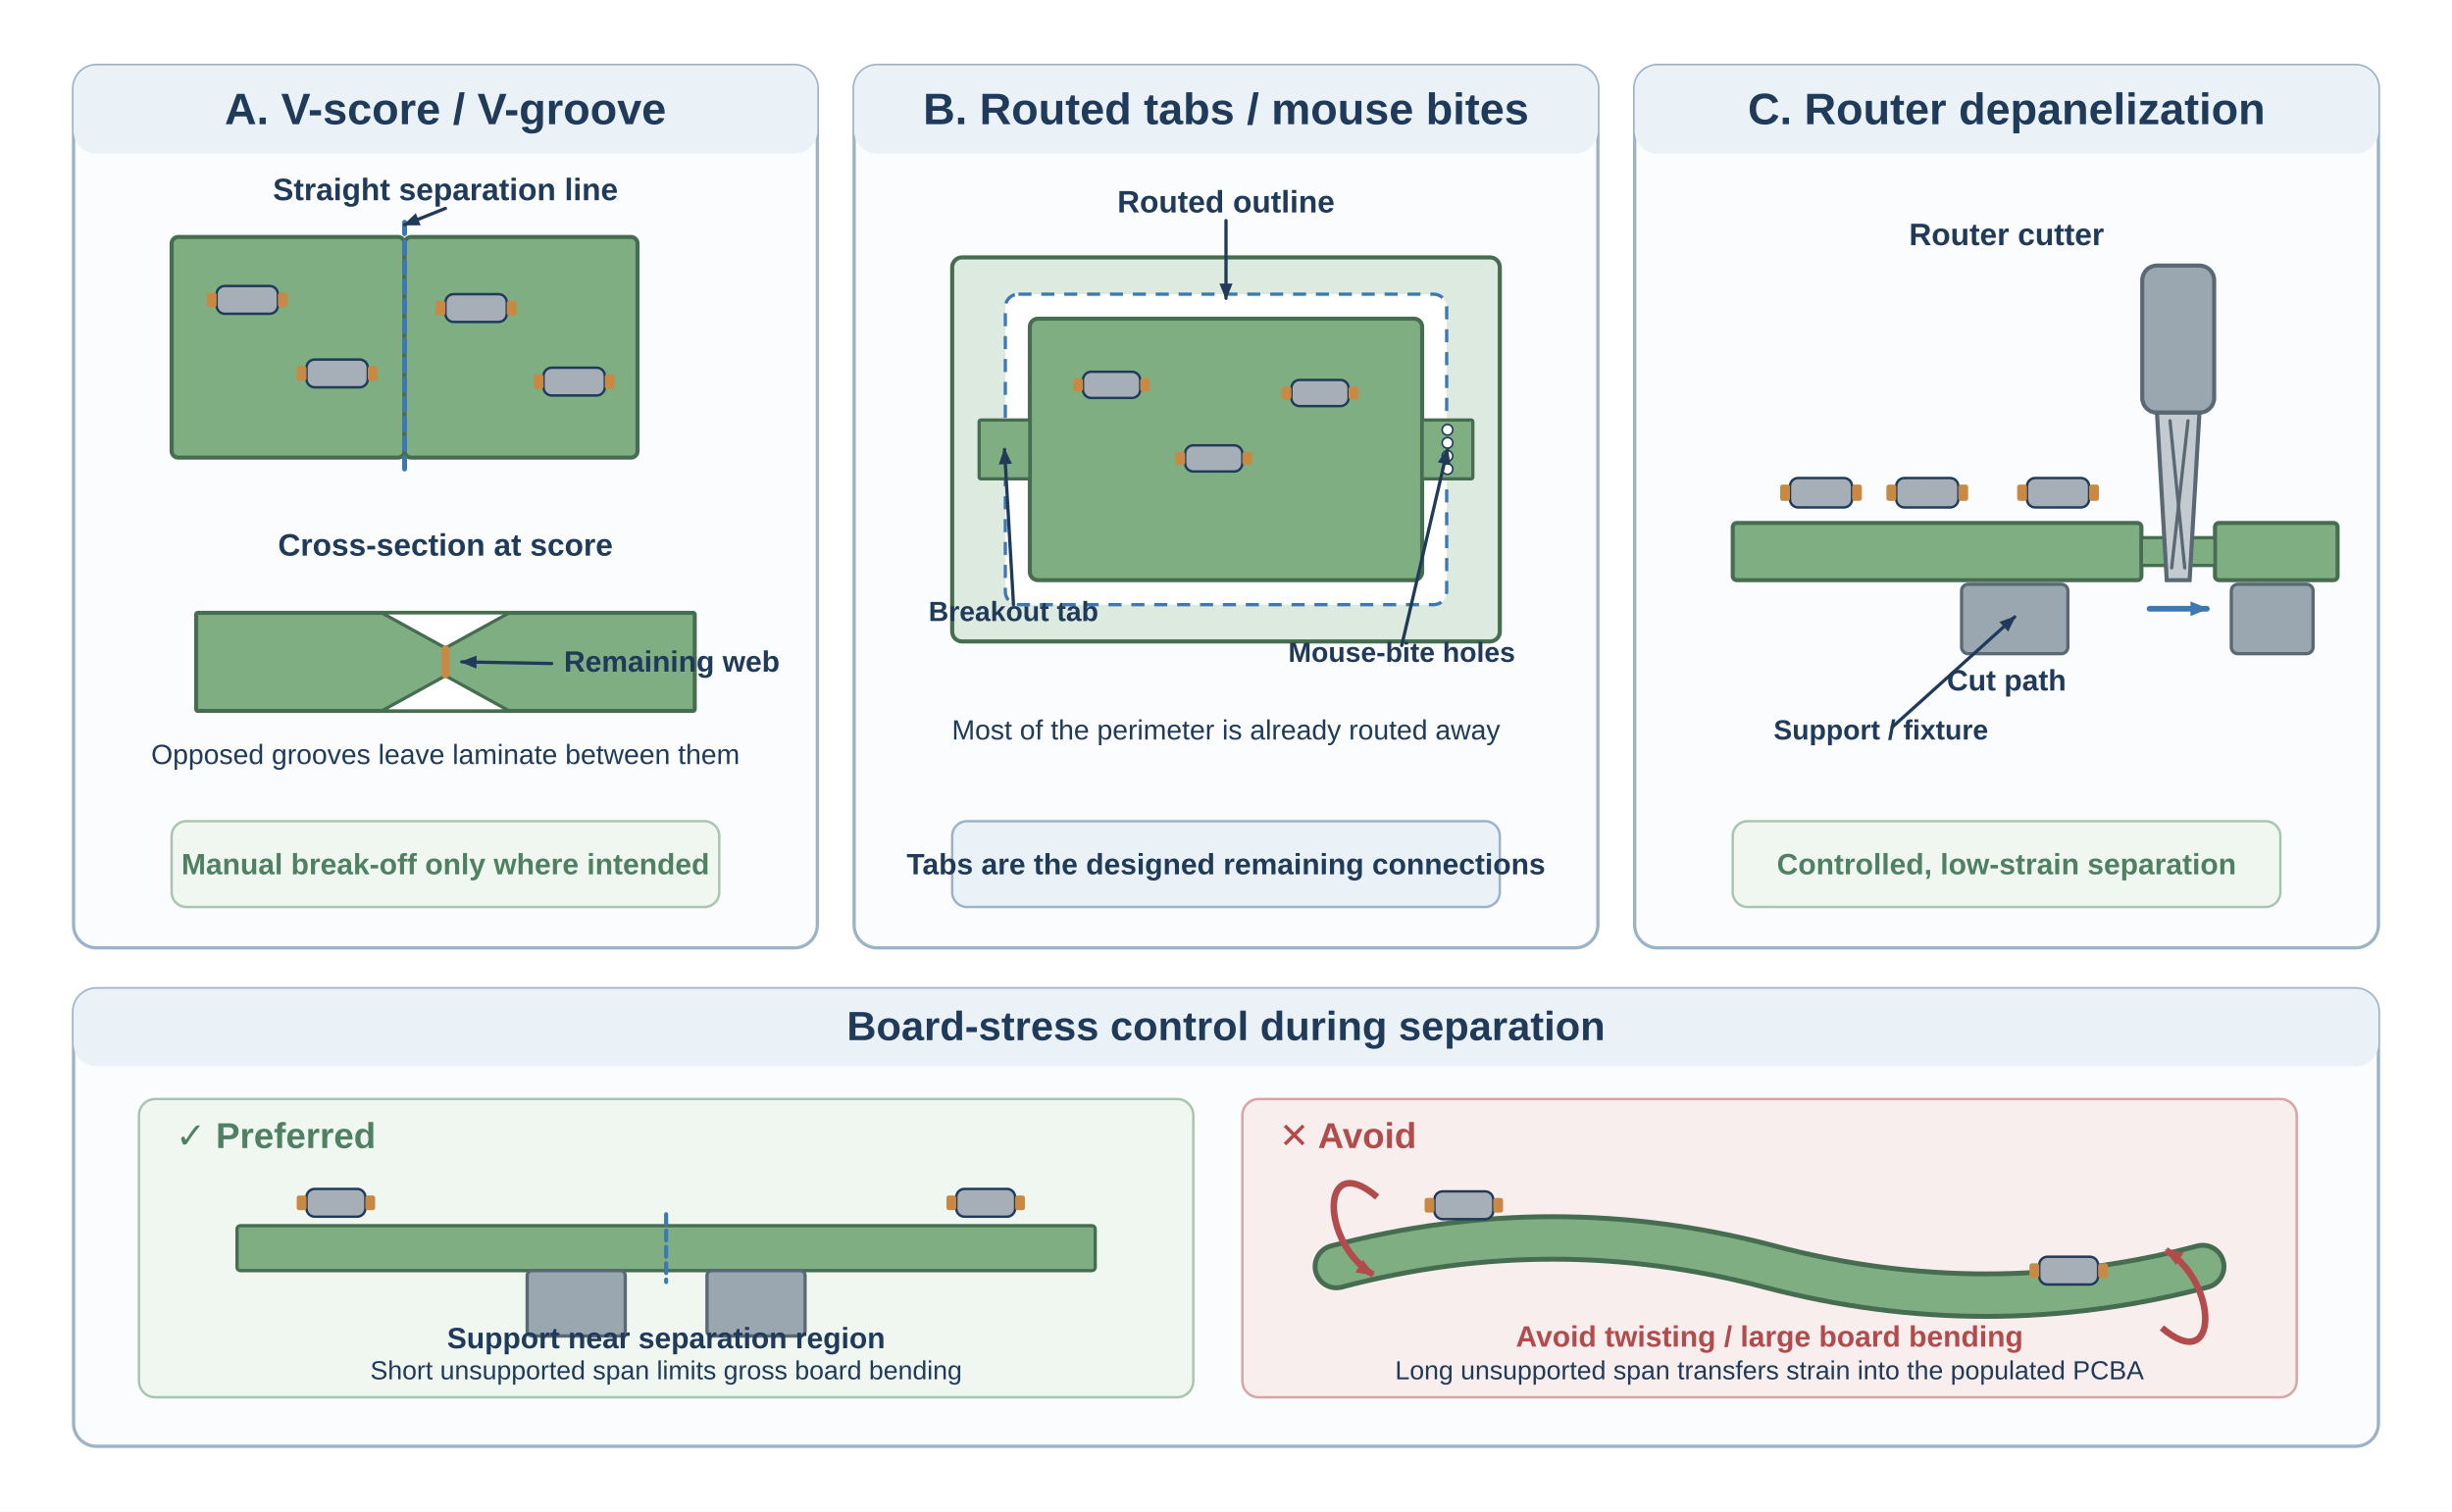
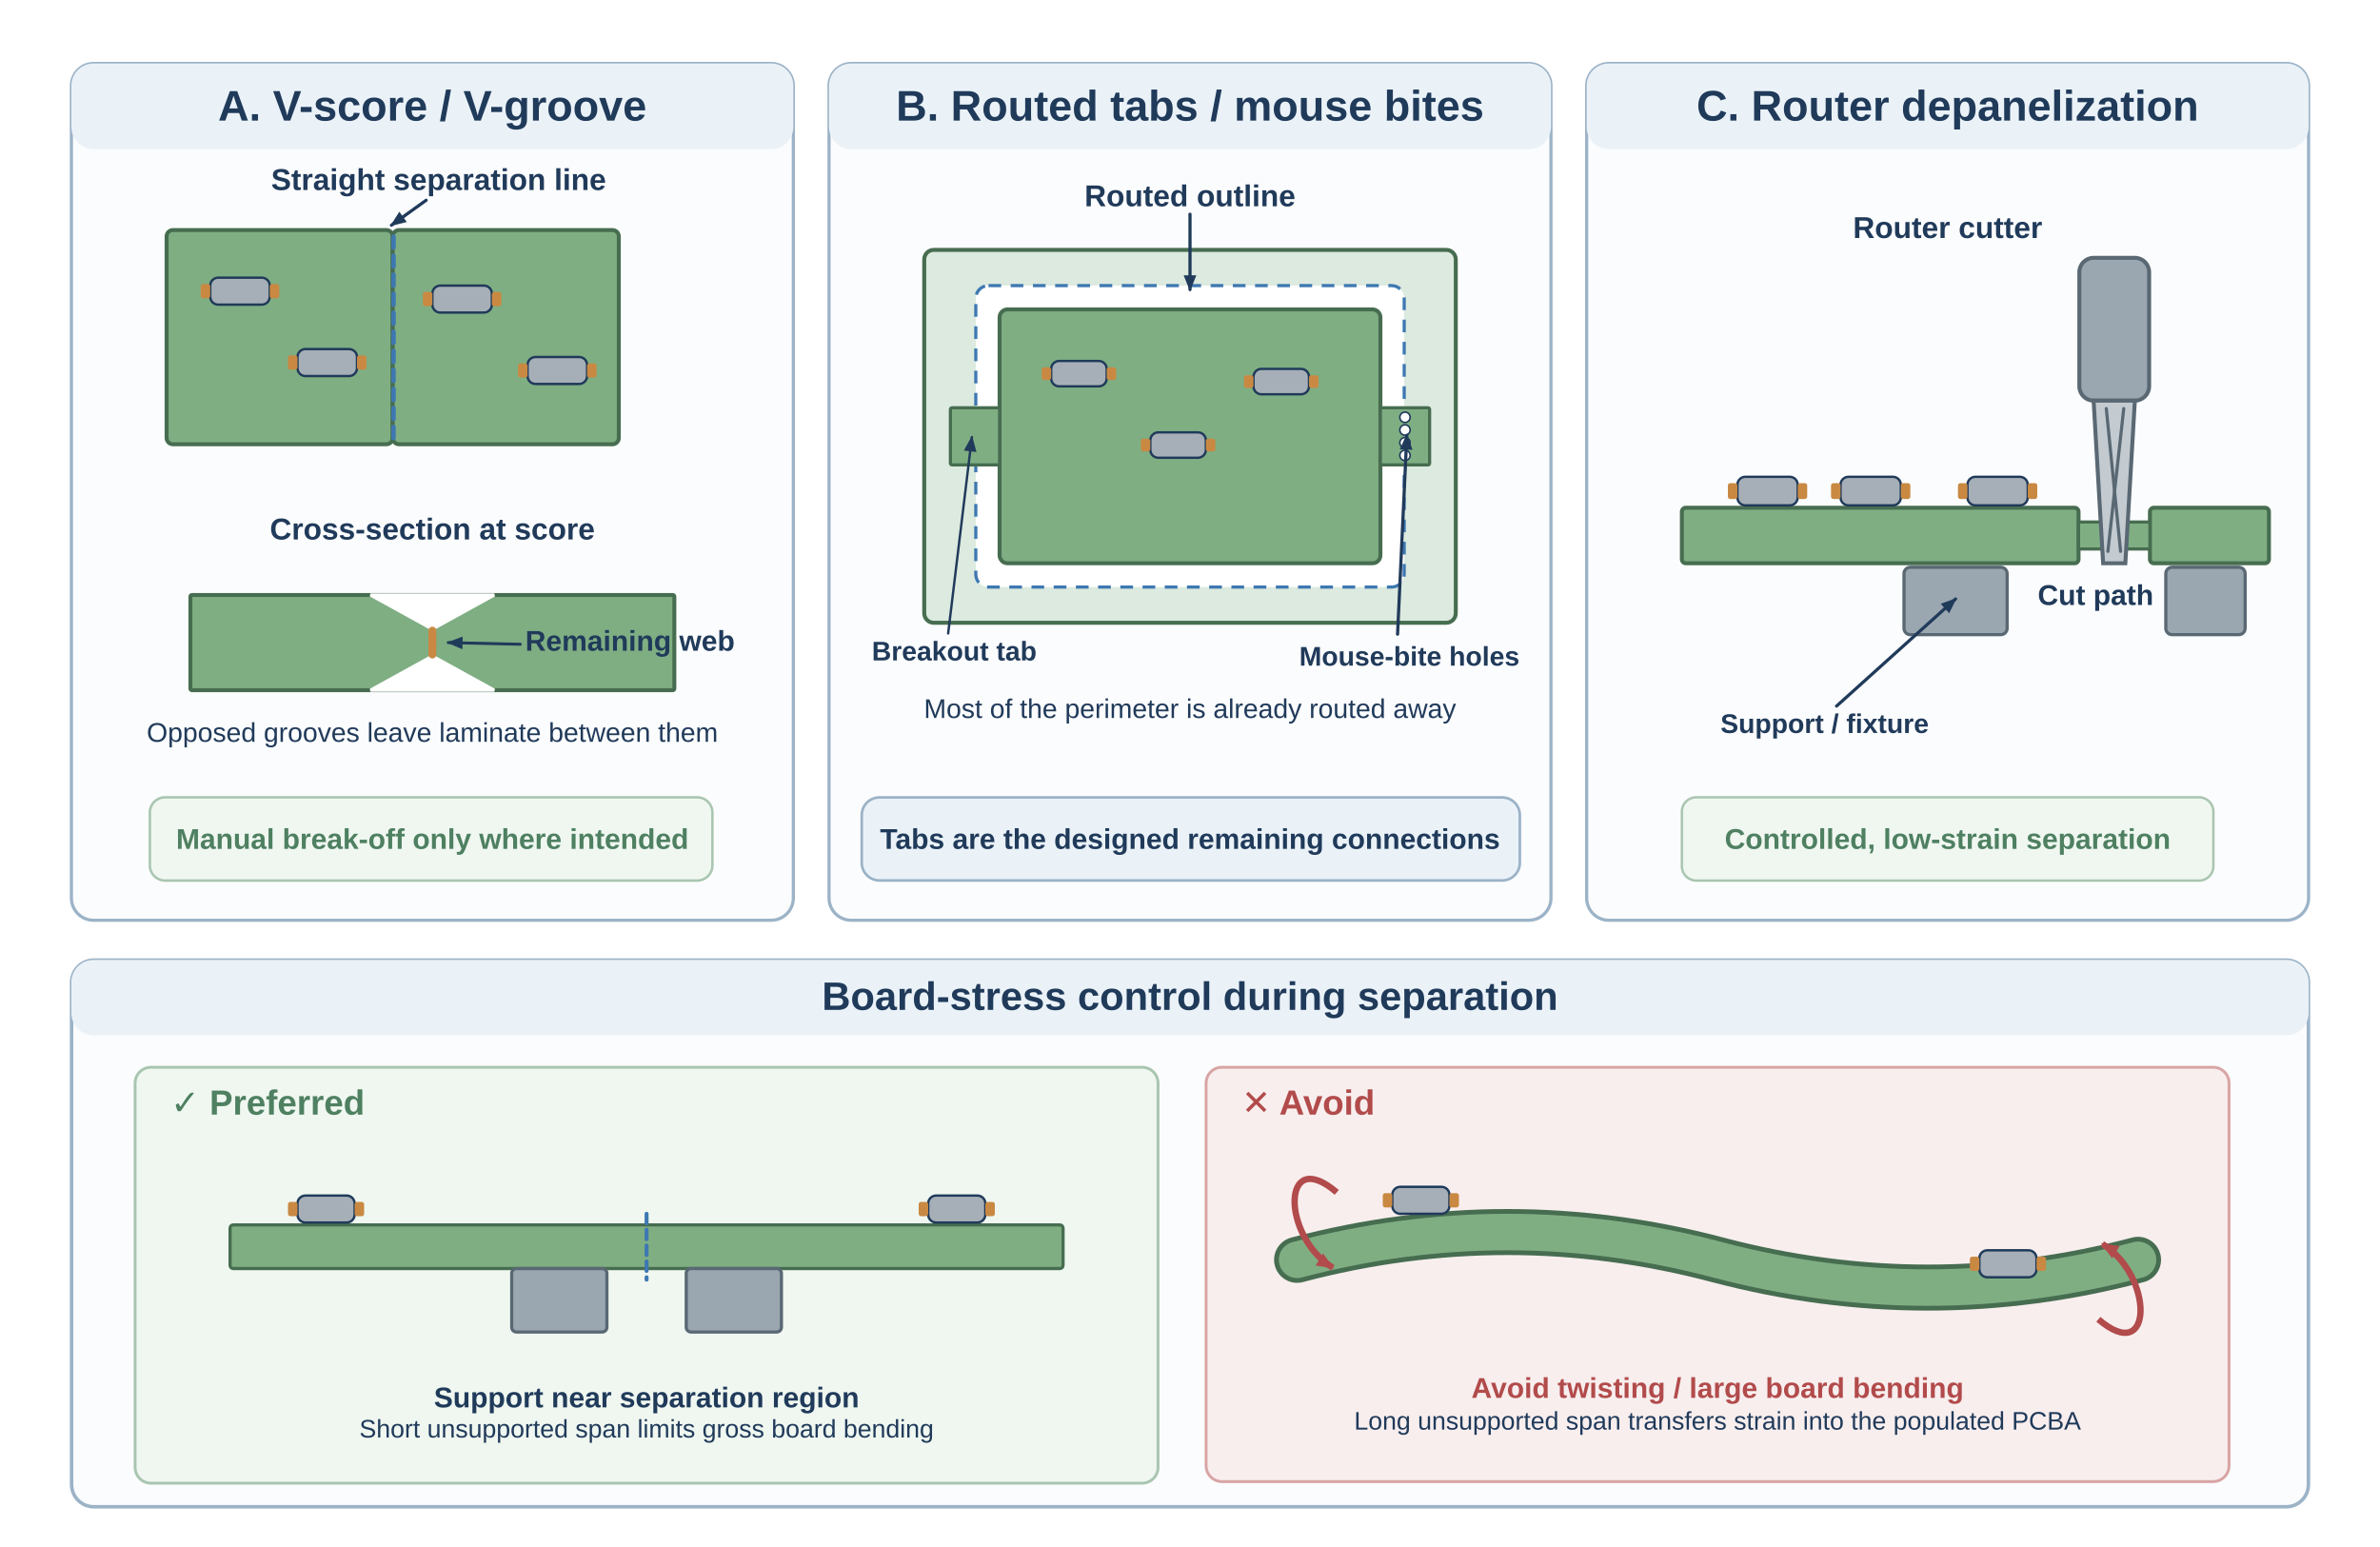
- <svg xmlns="http://www.w3.org/2000/svg" width="3000" height="1850" viewBox="0 0 3000 1850" preserveAspectRatio="xMidYMid meet">
-   <defs>
+ <svg xmlns="http://www.w3.org/2000/svg" width="3000" height="1950" viewBox="0 0 3000 1950" preserveAspectRatio="xMidYMid" version="1.1" id="svg85">
+   <defs id="defs3">
    <marker id="arrowBlue" markerUnits="userSpaceOnUse" markerWidth="24" markerHeight="18" refX="20" refY="9" orient="auto">
-       <path d="M0,0 L22,9 L0,18 z" fill="#3E78B2" />
+       <path d="M 0,0 22,9 0,18 Z" fill="#3e78b2" id="path1" />
    </marker>
    <marker id="arrowNavy" markerUnits="userSpaceOnUse" markerWidth="22" markerHeight="16" refX="18" refY="8" orient="auto">
-       <path d="M0,0 L20,8 L0,16 z" fill="#203A5A" />
+       <path d="M 0,0 20,8 0,16 Z" fill="#203a5a" id="path2" />
    </marker>
    <marker id="arrowWarn" markerUnits="userSpaceOnUse" markerWidth="24" markerHeight="18" refX="20" refY="9" orient="auto">
-       <path d="M0,0 L22,9 L0,18 z" fill="#B24B4B" />
+       <path d="M 0,0 22,9 0,18 Z" fill="#b24b4b" id="path3" />
    </marker>
  </defs>
-   <rect x="0" y="0" width="3000" height="1850" fill="#ffffff" />
-   <rect x="90" y="80" width="910.0" height="1080" rx="28" fill="#FBFCFD" stroke="#9CB3C7" stroke-width="4" />
-   <rect x="90" y="80" width="910.0" height="108" rx="28" fill="#EAF2F8" stroke="none" stroke-width="0" />
-   <text x="545.0" y="152" font-family="Arial, Helvetica, sans-serif" font-size="54" font-weight="700" fill="#203A5A" text-anchor="middle">
-     <tspan x="545.0" dy="0">A. V-score / V-groove</tspan>
+   <rect x="0" y="0" width="3000" height="1950" fill="#ffffff" id="rect3" style="stroke-width:1.027" />
+   <rect x="90" y="80" width="910" height="1080" rx="28" fill="#fbfcfd" stroke="#9cb3c7" stroke-width="4" id="rect4" />
+   <rect x="90" y="80" width="910" height="108" rx="28" fill="#eaf2f8" stroke="none" stroke-width="0" id="rect5" />
+   <text x="545" y="152" font-family="Arial, Helvetica, sans-serif" font-size="54px" font-weight="700" fill="#203a5a" text-anchor="middle" id="text5">
+     <tspan x="545" dy="0" id="tspan5">A. V-score / V-groove</tspan>
  </text>
-   <rect x="1045.0" y="80" width="910.0" height="1080" rx="28" fill="#FBFCFD" stroke="#9CB3C7" stroke-width="4" />
-   <rect x="1045.0" y="80" width="910.0" height="108" rx="28" fill="#EAF2F8" stroke="none" stroke-width="0" />
-   <text x="1500.0" y="152" font-family="Arial, Helvetica, sans-serif" font-size="54" font-weight="700" fill="#203A5A" text-anchor="middle">
-     <tspan x="1500.0" dy="0">B. Routed tabs / mouse bites</tspan>
+   <rect x="1045" y="80" width="910" height="1080" rx="28" fill="#fbfcfd" stroke="#9cb3c7" stroke-width="4" id="rect6" />
+   <rect x="1045" y="80" width="910" height="108" rx="28" fill="#eaf2f8" stroke="none" stroke-width="0" id="rect7" />
+   <text x="1500" y="152" font-family="Arial, Helvetica, sans-serif" font-size="54px" font-weight="700" fill="#203a5a" text-anchor="middle" id="text7">
+     <tspan x="1500" dy="0" id="tspan7">B. Routed tabs / mouse bites</tspan>
  </text>
-   <rect x="2000.0" y="80" width="910.0" height="1080" rx="28" fill="#FBFCFD" stroke="#9CB3C7" stroke-width="4" />
-   <rect x="2000.0" y="80" width="910.0" height="108" rx="28" fill="#EAF2F8" stroke="none" stroke-width="0" />
-   <text x="2455.0" y="152" font-family="Arial, Helvetica, sans-serif" font-size="54" font-weight="700" fill="#203A5A" text-anchor="middle">
-     <tspan x="2455.0" dy="0">C. Router depanelization</tspan>
+   <rect x="2000" y="80" width="910" height="1080" rx="28" fill="#fbfcfd" stroke="#9cb3c7" stroke-width="4" id="rect8" />
+   <rect x="2000" y="80" width="910" height="108" rx="28" fill="#eaf2f8" stroke="none" stroke-width="0" id="rect9" />
+   <text x="2455" y="152" font-family="Arial, Helvetica, sans-serif" font-size="54px" font-weight="700" fill="#203a5a" text-anchor="middle" id="text9">
+     <tspan x="2455" dy="0" id="tspan9">C. Router depanelization</tspan>
  </text>
-   <g id="panel_vscore">
-     <rect x="210" y="290" width="285" height="270" rx="8" fill="#7FAE83" stroke="#476D50" stroke-width="5" />
-     <rect x="495" y="290" width="285" height="270" rx="8" fill="#7FAE83" stroke="#476D50" stroke-width="5" />
-     <rect x="265" y="350" width="75" height="34" rx="10" fill="#A6AFB7" stroke="#203A5A" stroke-width="3" />
-     <rect x="253" y="358" width="12" height="18" rx="3" fill="#C98942" stroke="none" stroke-width="0" />
-     <rect x="340" y="358" width="12" height="18" rx="3" fill="#C98942" stroke="none" stroke-width="0" />
-     <rect x="375" y="440" width="75" height="34" rx="10" fill="#A6AFB7" stroke="#203A5A" stroke-width="3" />
-     <rect x="363" y="448" width="12" height="18" rx="3" fill="#C98942" stroke="none" stroke-width="0" />
-     <rect x="450" y="448" width="12" height="18" rx="3" fill="#C98942" stroke="none" stroke-width="0" />
-     <rect x="545" y="360" width="75" height="34" rx="10" fill="#A6AFB7" stroke="#203A5A" stroke-width="3" />
-     <rect x="533" y="368" width="12" height="18" rx="3" fill="#C98942" stroke="none" stroke-width="0" />
-     <rect x="620" y="368" width="12" height="18" rx="3" fill="#C98942" stroke="none" stroke-width="0" />
-     <rect x="665" y="450" width="75" height="34" rx="10" fill="#A6AFB7" stroke="#203A5A" stroke-width="3" />
-     <rect x="653" y="458" width="12" height="18" rx="3" fill="#C98942" stroke="none" stroke-width="0" />
-     <rect x="740" y="458" width="12" height="18" rx="3" fill="#C98942" stroke="none" stroke-width="0" />
-     <line x1="495" y1="272" x2="495" y2="578" stroke="#3E78B2" stroke-width="6" stroke-linecap="round" stroke-dasharray="14 10" />
-     <text x="545.0" y="245" font-family="Arial, Helvetica, sans-serif" font-size="38" font-weight="600" fill="#203A5A" text-anchor="middle">
-       <tspan x="545.0" dy="0">Straight separation line</tspan>
-     </text>
-     <line x1="545.0" y1="255" x2="495" y2="275" stroke="#203A5A" stroke-width="4" stroke-linecap="round" marker-end="url(#arrowNavy)" />
-     <text x="545.0" y="680" font-family="Arial, Helvetica, sans-serif" font-size="38" font-weight="600" fill="#203A5A" text-anchor="middle">
-       <tspan x="545.0" dy="0">Cross-section at score</tspan>
-     </text>
-     <rect x="240.0" y="750" width="610" height="120" rx="2" fill="#7FAE83" stroke="#476D50" stroke-width="5" />
-     <path d="M 467.0,750 L 545.0,793 L 623.0,750 Z" fill="#ffffff" stroke="#476D50" stroke-width="4" />
-     <path d="M 467.0,870 L 545.0,827 L 623.0,870 Z" fill="#ffffff" stroke="#476D50" stroke-width="4" />
-     <line x1="545.0" y1="795" x2="545.0" y2="825" stroke="#C98942" stroke-width="10" stroke-linecap="round" />
-     <text x="690.0" y="822" font-family="Arial, Helvetica, sans-serif" font-size="36" font-weight="600" fill="#203A5A" text-anchor="start">
-       <tspan x="690.0" dy="0">Remaining web</tspan>
-     </text>
-     <line x1="675.0" y1="812" x2="565.0" y2="810" stroke="#203A5A" stroke-width="4" stroke-linecap="round" marker-end="url(#arrowNavy)" />
-     <text x="545.0" y="935" font-family="Arial, Helvetica, sans-serif" font-size="34" font-weight="400" fill="#203A5A" text-anchor="middle">
-       <tspan x="545.0" dy="0">Opposed grooves leave laminate between them</tspan>
-     </text>
-     <rect x="210" y="1005" width="670.0" height="105" rx="18" fill="#EFF7F0" stroke="#A9C5B0" stroke-width="3" />
-     <text x="545.0" y="1070" font-family="Arial, Helvetica, sans-serif" font-size="36" font-weight="600" fill="#4E8061" text-anchor="middle">
-       <tspan x="545.0" dy="0">Manual break-off only where intended</tspan>
-     </text>
-   </g>
-   <g id="panel_tabs">
-     <rect x="1165.0" y="315" width="670.0" height="470" rx="12" fill="#DCEADF" stroke="#476D50" stroke-width="5" />
-     <rect x="1230.0" y="360" width="540.0" height="380" rx="16" fill="#ffffff" stroke="#3E78B2" stroke-width="4" stroke-dasharray="16 12" />
-     <rect x="1260.0" y="390" width="480.0" height="320" rx="10" fill="#7FAE83" stroke="#476D50" stroke-width="5" />
-     <rect x="1198.0" y="514.0" width="62" height="72" rx="2" fill="#7FAE83" stroke="#476D50" stroke-width="4" />
-     <rect x="1740.0" y="514.0" width="62" height="72" rx="2" fill="#7FAE83" stroke="#476D50" stroke-width="4" />
-     <circle cx="1771.0" cy="526.0" r="6.5" fill="#ffffff" stroke="#203A5A" stroke-width="2" />
-     <circle cx="1771.0" cy="542.0" r="6.5" fill="#ffffff" stroke="#203A5A" stroke-width="2" />
-     <circle cx="1771.0" cy="558.0" r="6.5" fill="#ffffff" stroke="#203A5A" stroke-width="2" />
-     <circle cx="1771.0" cy="574.0" r="6.5" fill="#ffffff" stroke="#203A5A" stroke-width="2" />
-     <rect x="1325.0" y="455" width="70" height="32" rx="10" fill="#A6AFB7" stroke="#203A5A" stroke-width="3" />
-     <rect x="1313.0" y="463" width="12" height="16" rx="3" fill="#C98942" stroke="none" stroke-width="0" />
-     <rect x="1395.0" y="463" width="12" height="16" rx="3" fill="#C98942" stroke="none" stroke-width="0" />
-     <rect x="1450.0" y="545" width="70" height="32" rx="10" fill="#A6AFB7" stroke="#203A5A" stroke-width="3" />
-     <rect x="1438.0" y="553" width="12" height="16" rx="3" fill="#C98942" stroke="none" stroke-width="0" />
-     <rect x="1520.0" y="553" width="12" height="16" rx="3" fill="#C98942" stroke="none" stroke-width="0" />
-     <rect x="1580.0" y="465" width="70" height="32" rx="10" fill="#A6AFB7" stroke="#203A5A" stroke-width="3" />
-     <rect x="1568.0" y="473" width="12" height="16" rx="3" fill="#C98942" stroke="none" stroke-width="0" />
-     <rect x="1650.0" y="473" width="12" height="16" rx="3" fill="#C98942" stroke="none" stroke-width="0" />
-     <text x="1500.0" y="260" font-family="Arial, Helvetica, sans-serif" font-size="38" font-weight="600" fill="#203A5A" text-anchor="middle">
-       <tspan x="1500.0" dy="0">Routed outline</tspan>
-     </text>
-     <line x1="1500.0" y1="270" x2="1500.0" y2="365" stroke="#203A5A" stroke-width="4" stroke-linecap="round" marker-end="url(#arrowNavy)" />
-     <text x="1240.0" y="760" font-family="Arial, Helvetica, sans-serif" font-size="34" font-weight="600" fill="#203A5A" text-anchor="middle">
-       <tspan x="1240.0" dy="0">Breakout tab</tspan>
-     </text>
-     <line x1="1240.0" y1="740" x2="1229.0" y2="550.0" stroke="#203A5A" stroke-width="4" stroke-linecap="round" marker-end="url(#arrowNavy)" />
-     <text x="1715.0" y="810" font-family="Arial, Helvetica, sans-serif" font-size="34" font-weight="600" fill="#203A5A" text-anchor="middle">
-       <tspan x="1715.0" dy="0">Mouse-bite holes</tspan>
-     </text>
-     <line x1="1715.0" y1="790" x2="1771.0" y2="550.0" stroke="#203A5A" stroke-width="4" stroke-linecap="round" marker-end="url(#arrowNavy)" />
-     <text x="1500.0" y="905" font-family="Arial, Helvetica, sans-serif" font-size="34" font-weight="400" fill="#203A5A" text-anchor="middle">
-       <tspan x="1500.0" dy="0">Most of the perimeter is already routed away</tspan>
-     </text>
-     <rect x="1165.0" y="1005" width="670.0" height="105" rx="18" fill="#EAF2F8" stroke="#9CB3C7" stroke-width="3" />
-     <text x="1500.0" y="1070" font-family="Arial, Helvetica, sans-serif" font-size="36" font-weight="600" fill="#203A5A" text-anchor="middle">
-       <tspan x="1500.0" dy="0">Tabs are the designed remaining connections</tspan>
-     </text>
-   </g>
-   <g id="panel_router">
-     <rect x="2400.0" y="715" width="130" height="85" rx="8" fill="#9AA7B1" stroke="#596873" stroke-width="4" />
-     <rect x="2730.0" y="715" width="100" height="85" rx="8" fill="#9AA7B1" stroke="#596873" stroke-width="4" />
-     <rect x="2120.0" y="640" width="500" height="70" rx="5" fill="#7FAE83" stroke="#476D50" stroke-width="5" />
-     <rect x="2710.0" y="640" width="150" height="70" rx="5" fill="#7FAE83" stroke="#476D50" stroke-width="5" />
-     <rect x="2620.0" y="658" width="90" height="34" rx="1" fill="#7FAE83" stroke="#476D50" stroke-width="4" />
-     <rect x="2190.0" y="585" width="76" height="36" rx="10" fill="#A6AFB7" stroke="#203A5A" stroke-width="3" />
-     <rect x="2178.0" y="593" width="12" height="20" rx="3" fill="#C98942" stroke="none" stroke-width="0" />
-     <rect x="2266.0" y="593" width="12" height="20" rx="3" fill="#C98942" stroke="none" stroke-width="0" />
-     <rect x="2320.0" y="585" width="76" height="36" rx="10" fill="#A6AFB7" stroke="#203A5A" stroke-width="3" />
-     <rect x="2308.0" y="593" width="12" height="20" rx="3" fill="#C98942" stroke="none" stroke-width="0" />
-     <rect x="2396.0" y="593" width="12" height="20" rx="3" fill="#C98942" stroke="none" stroke-width="0" />
-     <rect x="2480.0" y="585" width="76" height="36" rx="10" fill="#A6AFB7" stroke="#203A5A" stroke-width="3" />
-     <rect x="2468.0" y="593" width="12" height="20" rx="3" fill="#C98942" stroke="none" stroke-width="0" />
-     <rect x="2556.0" y="593" width="12" height="20" rx="3" fill="#C98942" stroke="none" stroke-width="0" />
-     <rect x="2621.0" y="325" width="88" height="180" rx="18" fill="#9AA7B1" stroke="#596873" stroke-width="5" />
-     <path d="M 2639.0,505 L 2691.0,505 L 2679.0,710 L 2651.0,710 Z" fill="#C3CBD1" stroke="#596873" stroke-width="5" />
-     <line x1="2655.0" y1="515" x2="2673.0" y2="695" stroke="#596873" stroke-width="4" stroke-linecap="round" />
-     <line x1="2677.0" y1="515" x2="2657.0" y2="695" stroke="#596873" stroke-width="4" stroke-linecap="round" />
-     <text x="2455.0" y="300" font-family="Arial, Helvetica, sans-serif" font-size="38" font-weight="600" fill="#203A5A" text-anchor="middle">
-       <tspan x="2455.0" dy="0">Router cutter</tspan>
-     </text>
-     <line x1="2630.0" y1="745" x2="2700.0" y2="745" stroke="#3E78B2" stroke-width="7" stroke-linecap="round" marker-end="url(#arrowBlue)" />
-     <text x="2455.0" y="845" font-family="Arial, Helvetica, sans-serif" font-size="36" font-weight="600" fill="#203A5A" text-anchor="middle">
-       <tspan x="2455.0" dy="0">Cut path</tspan>
-     </text>
-     <text x="2170.0" y="905" font-family="Arial, Helvetica, sans-serif" font-size="34" font-weight="600" fill="#203A5A" text-anchor="start">
-       <tspan x="2170.0" dy="0">Support / fixture</tspan>
-     </text>
-     <line x1="2315.0" y1="890" x2="2465.0" y2="755" stroke="#203A5A" stroke-width="4" stroke-linecap="round" marker-end="url(#arrowNavy)" />
-     <rect x="2120.0" y="1005" width="670.0" height="105" rx="18" fill="#EFF7F0" stroke="#A9C5B0" stroke-width="3" />
-     <text x="2455.0" y="1070" font-family="Arial, Helvetica, sans-serif" font-size="36" font-weight="600" fill="#4E8061" text-anchor="middle">
-       <tspan x="2455.0" dy="0">Controlled, low-strain separation</tspan>
-     </text>
-   </g>
-   <g id="stress_control_inset">
-     <rect x="90" y="1210" width="2820" height="560" rx="28" fill="#FBFCFD" stroke="#9CB3C7" stroke-width="4" />
-     <rect x="90" y="1210" width="2820" height="95" rx="28" fill="#EAF2F8" stroke="none" stroke-width="0" />
-     <text x="1500.0" y="1273" font-family="Arial, Helvetica, sans-serif" font-size="50" font-weight="700" fill="#203A5A" text-anchor="middle">
-       <tspan x="1500.0" dy="0">Board-stress control during separation</tspan>
-     </text>
-     <rect x="170" y="1345" width="1290.0" height="365" rx="20" fill="#EFF7F0" stroke="#A9C5B0" stroke-width="3" />
-     <text x="215" y="1405" font-family="Arial, Helvetica, sans-serif" font-size="44" font-weight="700" fill="#4E8061" text-anchor="start">
-       <tspan x="215" dy="0">✓  Preferred</tspan>
-     </text>
-     <rect x="290" y="1500" width="1050.0" height="55" rx="4" fill="#7FAE83" stroke="#476D50" stroke-width="4" />
-     <line x1="815.0" y1="1486" x2="815.0" y2="1569" stroke="#3E78B2" stroke-width="5" stroke-linecap="round" stroke-dasharray="12 8" />
-     <rect x="375" y="1455" width="72" height="34" rx="10" fill="#A6AFB7" stroke="#203A5A" stroke-width="3" />
-     <rect x="363" y="1463" width="12" height="18" rx="3" fill="#C98942" stroke="none" stroke-width="0" />
-     <rect x="447" y="1463" width="12" height="18" rx="3" fill="#C98942" stroke="none" stroke-width="0" />
-     <rect x="1170.0" y="1455" width="72" height="34" rx="10" fill="#A6AFB7" stroke="#203A5A" stroke-width="3" />
-     <rect x="1158.0" y="1463" width="12" height="18" rx="3" fill="#C98942" stroke="none" stroke-width="0" />
-     <rect x="1242.0" y="1463" width="12" height="18" rx="3" fill="#C98942" stroke="none" stroke-width="0" />
-     <rect x="645.0" y="1555" width="120" height="80" rx="6" fill="#9AA7B1" stroke="#596873" stroke-width="4" />
-     <rect x="865.0" y="1555" width="120" height="80" rx="6" fill="#9AA7B1" stroke="#596873" stroke-width="4" />
-     <text x="815.0" y="1650" font-family="Arial, Helvetica, sans-serif" font-size="36" font-weight="600" fill="#203A5A" text-anchor="middle">
-       <tspan x="815.0" dy="0">Support near separation region</tspan>
-     </text>
-     <text x="815.0" y="1688" font-family="Arial, Helvetica, sans-serif" font-size="32" font-weight="400" fill="#203A5A" text-anchor="middle">
-       <tspan x="815.0" dy="0">Short unsupported span limits gross board bending</tspan>
-     </text>
-     <rect x="1520.0" y="1345" width="1290.0" height="365" rx="20" fill="#F8EEEE" stroke="#D8A4A4" stroke-width="3" />
-     <text x="1565.0" y="1405" font-family="Arial, Helvetica, sans-serif" font-size="44" font-weight="700" fill="#B24B4B" text-anchor="start">
-       <tspan x="1565.0" dy="0">✕  Avoid</tspan>
-     </text>
-     <path d="M 1635.0,1550 Q 1900.0,1480 2165.0,1550 Q 2430.0,1620 2695.0,1550" fill="none" stroke="#476D50" stroke-width="58" stroke-linecap="round" />
-     <path d="M 1635.0,1550 Q 1900.0,1480 2165.0,1550 Q 2430.0,1620 2695.0,1550" fill="none" stroke="#7FAE83" stroke-width="46" stroke-linecap="round" />
-     <rect x="1755.0" y="1458" width="72" height="34" rx="10" fill="#A6AFB7" stroke="#203A5A" stroke-width="3" />
-     <rect x="1743.0" y="1466" width="12" height="18" rx="3" fill="#C98942" stroke="none" stroke-width="0" />
-     <rect x="1827.0" y="1466" width="12" height="18" rx="3" fill="#C98942" stroke="none" stroke-width="0" />
-     <rect x="2495.0" y="1538" width="72" height="34" rx="10" fill="#A6AFB7" stroke="#203A5A" stroke-width="3" />
-     <rect x="2483.0" y="1546" width="12" height="18" rx="3" fill="#C98942" stroke="none" stroke-width="0" />
-     <rect x="2567.0" y="1546" width="12" height="18" rx="3" fill="#C98942" stroke="none" stroke-width="0" />
-     <path d="M 1685.0,1465 C 1615.0,1405 1615.0,1520 1680.0,1560" fill="none" stroke="#B24B4B" stroke-width="8" marker-end="url(#arrowWarn)" />
-     <path d="M 2645.0,1625 C 2715.0,1685 2715.0,1570 2650.0,1530" fill="none" stroke="#B24B4B" stroke-width="8" marker-end="url(#arrowWarn)" />
-     <text x="2165.0" y="1648" font-family="Arial, Helvetica, sans-serif" font-size="36" font-weight="600" fill="#B24B4B" text-anchor="middle">
-       <tspan x="2165.0" dy="0">Avoid twisting / large board bending</tspan>
-     </text>
-     <text x="2165.0" y="1688" font-family="Arial, Helvetica, sans-serif" font-size="32" font-weight="400" fill="#203A5A" text-anchor="middle">
-       <tspan x="2165.0" dy="0">Long unsupported span transfers strain into the populated PCBA</tspan>
-     </text>
-   </g>
+   <rect x="210" y="290" width="285" height="270" rx="8" fill="#7fae83" stroke="#476d50" stroke-width="5" id="rect10" />
+   <rect x="495" y="290" width="285" height="270" rx="8" fill="#7fae83" stroke="#476d50" stroke-width="5" id="rect11" />
+   <rect x="265" y="350" width="75" height="34" rx="10" fill="#a6afb7" stroke="#203a5a" stroke-width="3" id="rect12" />
+   <rect x="253" y="358" width="12" height="18" rx="3" fill="#c98942" stroke="none" stroke-width="0" id="rect13" />
+   <rect x="340" y="358" width="12" height="18" rx="3" fill="#c98942" stroke="none" stroke-width="0" id="rect14" />
+   <rect x="375" y="440" width="75" height="34" rx="10" fill="#a6afb7" stroke="#203a5a" stroke-width="3" id="rect15" />
+   <rect x="363" y="448" width="12" height="18" rx="3" fill="#c98942" stroke="none" stroke-width="0" id="rect16" />
+   <rect x="450" y="448" width="12" height="18" rx="3" fill="#c98942" stroke="none" stroke-width="0" id="rect17" />
+   <rect x="545" y="360" width="75" height="34" rx="10" fill="#a6afb7" stroke="#203a5a" stroke-width="3" id="rect18" />
+   <rect x="533" y="368" width="12" height="18" rx="3" fill="#c98942" stroke="none" stroke-width="0" id="rect19" />
+   <rect x="620" y="368" width="12" height="18" rx="3" fill="#c98942" stroke="none" stroke-width="0" id="rect20" />
+   <rect x="665" y="450" width="75" height="34" rx="10" fill="#a6afb7" stroke="#203a5a" stroke-width="3" id="rect21" />
+   <rect x="653" y="458" width="12" height="18" rx="3" fill="#c98942" stroke="none" stroke-width="0" id="rect22" />
+   <rect x="740" y="458" width="12" height="18" rx="3" fill="#c98942" stroke="none" stroke-width="0" id="rect23" />
+   <line x1="496.112" y1="298.177" x2="496.112" y2="553.948" stroke="#3e78b2" stroke-width="5.486" stroke-linecap="round" stroke-dasharray="14, 10" id="line23" />
+   <text x="552.861" y="239.497" font-family="Arial, Helvetica, sans-serif" font-size="38px" font-weight="600" fill="#203a5a" text-anchor="middle" id="text23">
+     <tspan x="552.861" dy="0" id="tspan23">Straight separation line</tspan>
+   </text>
+   <line x1="537.147" y1="252.429" x2="493.42" y2="283.86" stroke="#203a5a" stroke-width="4" stroke-linecap="round" marker-end="url(#arrowNavy)" id="line24" />
+   <text x="545" y="680" font-family="Arial, Helvetica, sans-serif" font-size="38px" font-weight="600" fill="#203a5a" text-anchor="middle" id="text24">
+     <tspan x="545" dy="0" id="tspan24">Cross-section at score</tspan>
+   </text>
+   <rect x="240" y="750" width="610" height="120" rx="2" fill="#7fae83" stroke="#476d50" stroke-width="5" id="rect24" />
+   <path d="m 467,750 78,43 78,-43 z" fill="#ffffff" stroke="#476d50" stroke-width="4" id="path24" style="stroke:#fffeff;stroke-opacity:1" />
+   <path d="m 467,870 78,-43 78,43 z" fill="#ffffff" stroke="#476d50" stroke-width="4" id="path25" style="stroke:#ffffff;stroke-opacity:1" />
+   <line x1="545" y1="795" x2="545" y2="825" stroke="#c98942" stroke-width="10" stroke-linecap="round" id="line25" />
+   <text x="662.137" y="820.259" font-family="Arial, Helvetica, sans-serif" font-size="36px" font-weight="600" fill="#203a5a" text-anchor="start" id="text25">
+     <tspan x="662.137" dy="0" id="tspan25">Remaining web</tspan>
+   </text>
+   <line x1="655.786" y1="812.097" x2="565.059" y2="809.981" stroke="#203a5a" stroke-width="3.736" stroke-linecap="round" marker-end="url(#arrowNavy)" id="line26" />
+   <text x="545" y="935" font-family="Arial, Helvetica, sans-serif" font-size="34px" font-weight="400" fill="#203a5a" text-anchor="middle" id="text26">
+     <tspan x="545" dy="0" id="tspan26">Opposed grooves leave laminate between them</tspan>
+   </text>
+   <rect x="188.888" y="1005.043" width="709.113" height="104.915" rx="19.051" fill="#eff7f0" stroke="#a9c5b0" stroke-width="3.085" id="rect26" />
+   <text x="545" y="1070" font-family="Arial, Helvetica, sans-serif" font-size="36px" font-weight="600" fill="#4e8061" text-anchor="middle" id="text27">
+     <tspan x="545" dy="0" id="tspan27">Manual break-off only where intended</tspan>
+   </text>
+   <rect x="1165" y="315" width="670" height="470" rx="12" fill="#dceadf" stroke="#476d50" stroke-width="5" id="rect27" />
+   <rect x="1230" y="360" width="540" height="380" rx="16" fill="#ffffff" stroke="#3e78b2" stroke-width="4" stroke-dasharray="16, 12" id="rect28" />
+   <rect x="1260" y="390" width="480" height="320" rx="10" fill="#7fae83" stroke="#476d50" stroke-width="5" id="rect29" />
+   <rect x="1198" y="514" width="62" height="72" rx="2" fill="#7fae83" stroke="#476d50" stroke-width="4" id="rect30" />
+   <rect x="1740" y="514" width="62" height="72" rx="2" fill="#7fae83" stroke="#476d50" stroke-width="4" id="rect31" />
+   <circle cx="1771" cy="526" r="6.5" fill="#ffffff" stroke="#203a5a" stroke-width="2" id="circle31" />
+   <circle cx="1771" cy="542" r="6.5" fill="#ffffff" stroke="#203a5a" stroke-width="2" id="circle32" />
+   <circle cx="1771" cy="558" r="6.5" fill="#ffffff" stroke="#203a5a" stroke-width="2" id="circle33" />
+   <circle cx="1771" cy="574" r="6.5" fill="#ffffff" stroke="#203a5a" stroke-width="2" id="circle34" />
+   <rect x="1325" y="455" width="70" height="32" rx="10" fill="#a6afb7" stroke="#203a5a" stroke-width="3" id="rect34" />
+   <rect x="1313" y="463" width="12" height="16" rx="3" fill="#c98942" stroke="none" stroke-width="0" id="rect35" />
+   <rect x="1395" y="463" width="12" height="16" rx="3" fill="#c98942" stroke="none" stroke-width="0" id="rect36" />
+   <rect x="1450" y="545" width="70" height="32" rx="10" fill="#a6afb7" stroke="#203a5a" stroke-width="3" id="rect37" />
+   <rect x="1438" y="553" width="12" height="16" rx="3" fill="#c98942" stroke="none" stroke-width="0" id="rect38" />
+   <rect x="1520" y="553" width="12" height="16" rx="3" fill="#c98942" stroke="none" stroke-width="0" id="rect39" />
+   <rect x="1580" y="465" width="70" height="32" rx="10" fill="#a6afb7" stroke="#203a5a" stroke-width="3" id="rect40" />
+   <rect x="1568" y="473" width="12" height="16" rx="3" fill="#c98942" stroke="none" stroke-width="0" id="rect41" />
+   <rect x="1650" y="473" width="12" height="16" rx="3" fill="#c98942" stroke="none" stroke-width="0" id="rect42" />
+   <text x="1500" y="260" font-family="Arial, Helvetica, sans-serif" font-size="38px" font-weight="600" fill="#203a5a" text-anchor="middle" id="text42">
+     <tspan x="1500" dy="0" id="tspan42">Routed outline</tspan>
+   </text>
+   <line x1="1500" y1="270" x2="1500" y2="365" stroke="#203a5a" stroke-width="4" stroke-linecap="round" marker-end="url(#arrowNavy)" id="line42" />
+   <text x="1202.849" y="832.507" font-family="Arial, Helvetica, sans-serif" font-size="34px" font-weight="600" fill="#203a5a" text-anchor="middle" id="text43">
+     <tspan x="1202.849" dy="0" id="tspan43">Breakout tab</tspan>
+   </text>
+   <line x1="1195.142" y1="798.484" x2="1225.084" y2="551.001" stroke="#203a5a" stroke-width="1.434" stroke-linecap="round" marker-end="url(#arrowNavy)" id="line43" style="stroke-width:3;stroke-dasharray:none" />
+   <text x="1776.532" y="839.025" font-family="Arial, Helvetica, sans-serif" font-size="34px" font-weight="600" fill="#203a5a" text-anchor="middle" id="text44">
+     <tspan x="1776.532" dy="0" id="tspan44">Mouse-bite holes</tspan>
+   </text>
+   <line x1="1761.634" y1="799.417" x2="1773.312" y2="548.71" stroke="#203a5a" stroke-width="1.867" stroke-linecap="round" marker-end="url(#arrowNavy)" id="line44" style="stroke-width:4;stroke-dasharray:none" />
+   <text x="1500" y="905" font-family="Arial, Helvetica, sans-serif" font-size="34px" font-weight="400" fill="#203a5a" text-anchor="middle" id="text45">
+     <tspan x="1500" dy="0" id="tspan45">Most of the perimeter is already routed away</tspan>
+   </text>
+   <rect x="1086.256" y="1005.166" width="829.512" height="104.667" rx="22.285" fill="#eaf2f8" stroke="#9cb3c7" stroke-width="3.333" id="rect45" />
+   <text x="1500" y="1070" font-family="Arial, Helvetica, sans-serif" font-size="36px" font-weight="600" fill="#203a5a" text-anchor="middle" id="text46">
+     <tspan x="1500" dy="0" id="tspan46">Tabs are the designed remaining connections</tspan>
+   </text>
+   <rect x="2400" y="715" width="130" height="85" rx="8" fill="#9aa7b1" stroke="#596873" stroke-width="4" id="rect46" />
+   <rect x="2730" y="715" width="100" height="85" rx="8" fill="#9aa7b1" stroke="#596873" stroke-width="4" id="rect47" />
+   <rect x="2120" y="640" width="500" height="70" rx="5" fill="#7fae83" stroke="#476d50" stroke-width="5" id="rect48" />
+   <rect x="2710" y="640" width="150" height="70" rx="5" fill="#7fae83" stroke="#476d50" stroke-width="5" id="rect49" />
+   <rect x="2620" y="658" width="90" height="34" rx="1" fill="#7fae83" stroke="#476d50" stroke-width="4" id="rect50" />
+   <rect x="2190" y="601" width="76" height="36" rx="10" fill="#a6afb7" stroke="#203a5a" stroke-width="3" id="rect51" />
+   <rect x="2178" y="609" width="12" height="20" rx="3" fill="#c98942" stroke="none" stroke-width="0" id="rect52" />
+   <rect x="2266" y="609" width="12" height="20" rx="3" fill="#c98942" stroke="none" stroke-width="0" id="rect53" />
+   <rect x="2320" y="601" width="76" height="36" rx="10" fill="#a6afb7" stroke="#203a5a" stroke-width="3" id="rect54" />
+   <rect x="2308" y="609" width="12" height="20" rx="3" fill="#c98942" stroke="none" stroke-width="0" id="rect55" />
+   <rect x="2396" y="609" width="12" height="20" rx="3" fill="#c98942" stroke="none" stroke-width="0" id="rect56" />
+   <rect x="2480" y="601" width="76" height="36" rx="10" fill="#a6afb7" stroke="#203a5a" stroke-width="3" id="rect57" />
+   <rect x="2468" y="609" width="12" height="20" rx="3" fill="#c98942" stroke="none" stroke-width="0" id="rect58" />
+   <rect x="2556" y="609" width="12" height="20" rx="3" fill="#c98942" stroke="none" stroke-width="0" id="rect59" />
+   <rect x="2621" y="325" width="88" height="180" rx="18" fill="#9aa7b1" stroke="#596873" stroke-width="5" id="rect60" />
+   <path d="m 2639,505 h 52 l -12,205 h -28 z" fill="#c3cbd1" stroke="#596873" stroke-width="5" id="path60" />
+   <line x1="2655" y1="515" x2="2673" y2="695" stroke="#596873" stroke-width="4" stroke-linecap="round" id="line60" />
+   <line x1="2677" y1="515" x2="2657" y2="695" stroke="#596873" stroke-width="4" stroke-linecap="round" id="line61" />
+   <text x="2455" y="300" font-family="Arial, Helvetica, sans-serif" font-size="38px" font-weight="600" fill="#203a5a" text-anchor="middle" id="text61">
+     <tspan x="2455" dy="0" id="tspan61">Router cutter</tspan>
+   </text>
+   <text x="2641.555" y="762.537" font-family="Arial, Helvetica, sans-serif" font-size="36px" font-weight="600" fill="#203a5a" text-anchor="middle" id="text62">
+     <tspan x="2641.555" dy="0" id="tspan62">Cut path</tspan>
+   </text>
+   <text x="2168.648" y="923.926" font-family="Arial, Helvetica, sans-serif" font-size="34px" font-weight="600" fill="#203a5a" text-anchor="start" id="text63">
+     <tspan x="2168.648" dy="0" id="tspan63">Support / fixture</tspan>
+   </text>
+   <line x1="2315" y1="890" x2="2465" y2="755" stroke="#203a5a" stroke-width="4" stroke-linecap="round" marker-end="url(#arrowNavy)" id="line63" />
+   <rect x="2120" y="1005" width="670" height="105" rx="18" fill="#eff7f0" stroke="#a9c5b0" stroke-width="3" id="rect63" />
+   <text x="2455" y="1070" font-family="Arial, Helvetica, sans-serif" font-size="36px" font-weight="600" fill="#4e8061" text-anchor="middle" id="text64">
+     <tspan x="2455" dy="0" id="tspan64">Controlled, low-strain separation</tspan>
+   </text>
+   <rect x="90.218" y="1210.218" width="2819.563" height="689.058" rx="27.996" fill="#fbfcfd" stroke="#9cb3c7" stroke-width="4.437" id="rect64" />
+   <rect x="90" y="1210" width="2820" height="95" rx="28" fill="#eaf2f8" stroke="none" stroke-width="0" id="rect65" />
+   <text x="1500" y="1273" font-family="Arial, Helvetica, sans-serif" font-size="50px" font-weight="700" fill="#203a5a" text-anchor="middle" id="text65">
+     <tspan x="1500" dy="0" id="tspan65">Board-stress control during separation</tspan>
+   </text>
+   <rect x="170.297" y="1345.297" width="1289.405" height="524.25" rx="19.991" fill="#eff7f0" stroke="#a9c5b0" stroke-width="3.595" id="rect66" />
+   <text x="215" y="1405" font-family="Arial, Helvetica, sans-serif" font-size="44px" font-weight="700" fill="#4e8061" text-anchor="start" id="text66">
+     <tspan x="215" dy="0" id="tspan66">✓ Preferred</tspan>
+   </text>
+   <rect x="290" y="1544" width="1050" height="55" rx="4" fill="#7fae83" stroke="#476d50" stroke-width="4" id="rect67" />
+   <line x1="815" y1="1530" x2="815" y2="1613" stroke="#3e78b2" stroke-width="5" stroke-linecap="round" stroke-dasharray="12, 8" id="line67" />
+   <rect x="375" y="1507" width="72" height="34" rx="10" fill="#a6afb7" stroke="#203a5a" stroke-width="3" id="rect68" />
+   <rect x="363" y="1515" width="12" height="18" rx="3" fill="#c98942" stroke="none" stroke-width="0" id="rect69" />
+   <rect x="447" y="1515" width="12" height="18" rx="3" fill="#c98942" stroke="none" stroke-width="0" id="rect70" />
+   <rect x="1170" y="1507" width="72" height="34" rx="10" fill="#a6afb7" stroke="#203a5a" stroke-width="3" id="rect71" />
+   <rect x="1158" y="1515" width="12" height="18" rx="3" fill="#c98942" stroke="none" stroke-width="0" id="rect72" />
+   <rect x="1242" y="1515" width="12" height="18" rx="3" fill="#c98942" stroke="none" stroke-width="0" id="rect73" />
+   <rect x="645" y="1599" width="120" height="80" rx="6" fill="#9aa7b1" stroke="#596873" stroke-width="4" id="rect74" />
+   <rect x="865" y="1599" width="120" height="80" rx="6" fill="#9aa7b1" stroke="#596873" stroke-width="4" id="rect75" />
+   <text x="815" y="1774" font-family="Arial, Helvetica, sans-serif" font-size="36px" font-weight="600" fill="#203a5a" text-anchor="middle" id="text75">
+     <tspan x="815" dy="0" id="tspan75">Support near separation region</tspan>
+   </text>
+   <text x="815" y="1812" font-family="Arial, Helvetica, sans-serif" font-size="32px" font-weight="400" fill="#203a5a" text-anchor="middle" id="text76">
+     <tspan x="815" dy="0" id="tspan76">Short unsupported span limits gross board bending</tspan>
+   </text>
+   <rect x="1520.294" y="1345.294" width="1289.412" height="522.234" rx="19.991" fill="#f8eeee" stroke="#d8a4a4" stroke-width="3.588" id="rect76" />
+   <text x="1565" y="1405" font-family="Arial, Helvetica, sans-serif" font-size="44px" font-weight="700" fill="#b24b4b" text-anchor="start" id="text77">
+     <tspan x="1565" dy="0" id="tspan77">✕ Avoid</tspan>
+   </text>
+   <path d="m 1635,1588 q 265,-70 530,0 265,70 530,0" fill="none" stroke="#476d50" stroke-width="58" stroke-linecap="round" id="path77" />
+   <path d="m 1635,1588 q 265,-70 530,0 265,70 530,0" fill="none" stroke="#7fae83" stroke-width="46" stroke-linecap="round" id="path78" />
+   <rect x="1755" y="1496" width="72" height="34" rx="10" fill="#a6afb7" stroke="#203a5a" stroke-width="3" id="rect78" />
+   <rect x="1743" y="1504" width="12" height="18" rx="3" fill="#c98942" stroke="none" stroke-width="0" id="rect79" />
+   <rect x="1827" y="1504" width="12" height="18" rx="3" fill="#c98942" stroke="none" stroke-width="0" id="rect80" />
+   <rect x="2495" y="1576" width="72" height="34" rx="10" fill="#a6afb7" stroke="#203a5a" stroke-width="3" id="rect81" />
+   <rect x="2483" y="1584" width="12" height="18" rx="3" fill="#c98942" stroke="none" stroke-width="0" id="rect82" />
+   <rect x="2567" y="1584" width="12" height="18" rx="3" fill="#c98942" stroke="none" stroke-width="0" id="rect83" />
+   <path d="m 1685,1503 c -70,-60 -70,55 -5,95" fill="none" stroke="#b24b4b" stroke-width="8" marker-end="url(#arrowWarn)" id="path83" />
+   <path d="m 2645,1663 c 70,60 70,-55 5,-95" fill="none" stroke="#b24b4b" stroke-width="8" marker-end="url(#arrowWarn)" id="path84" />
+   <text x="2165" y="1762" font-family="Arial, Helvetica, sans-serif" font-size="36px" font-weight="600" fill="#b24b4b" text-anchor="middle" id="text84">
+     <tspan x="2165" dy="0" id="tspan84">Avoid twisting / large board bending</tspan>
+   </text>
+   <text x="2165" y="1802" font-family="Arial, Helvetica, sans-serif" font-size="32px" font-weight="400" fill="#203a5a" text-anchor="middle" id="text85">
+     <tspan x="2165" dy="0" id="tspan85">Long unsupported span transfers strain into the populated PCBA</tspan>
+   </text>
</svg>
